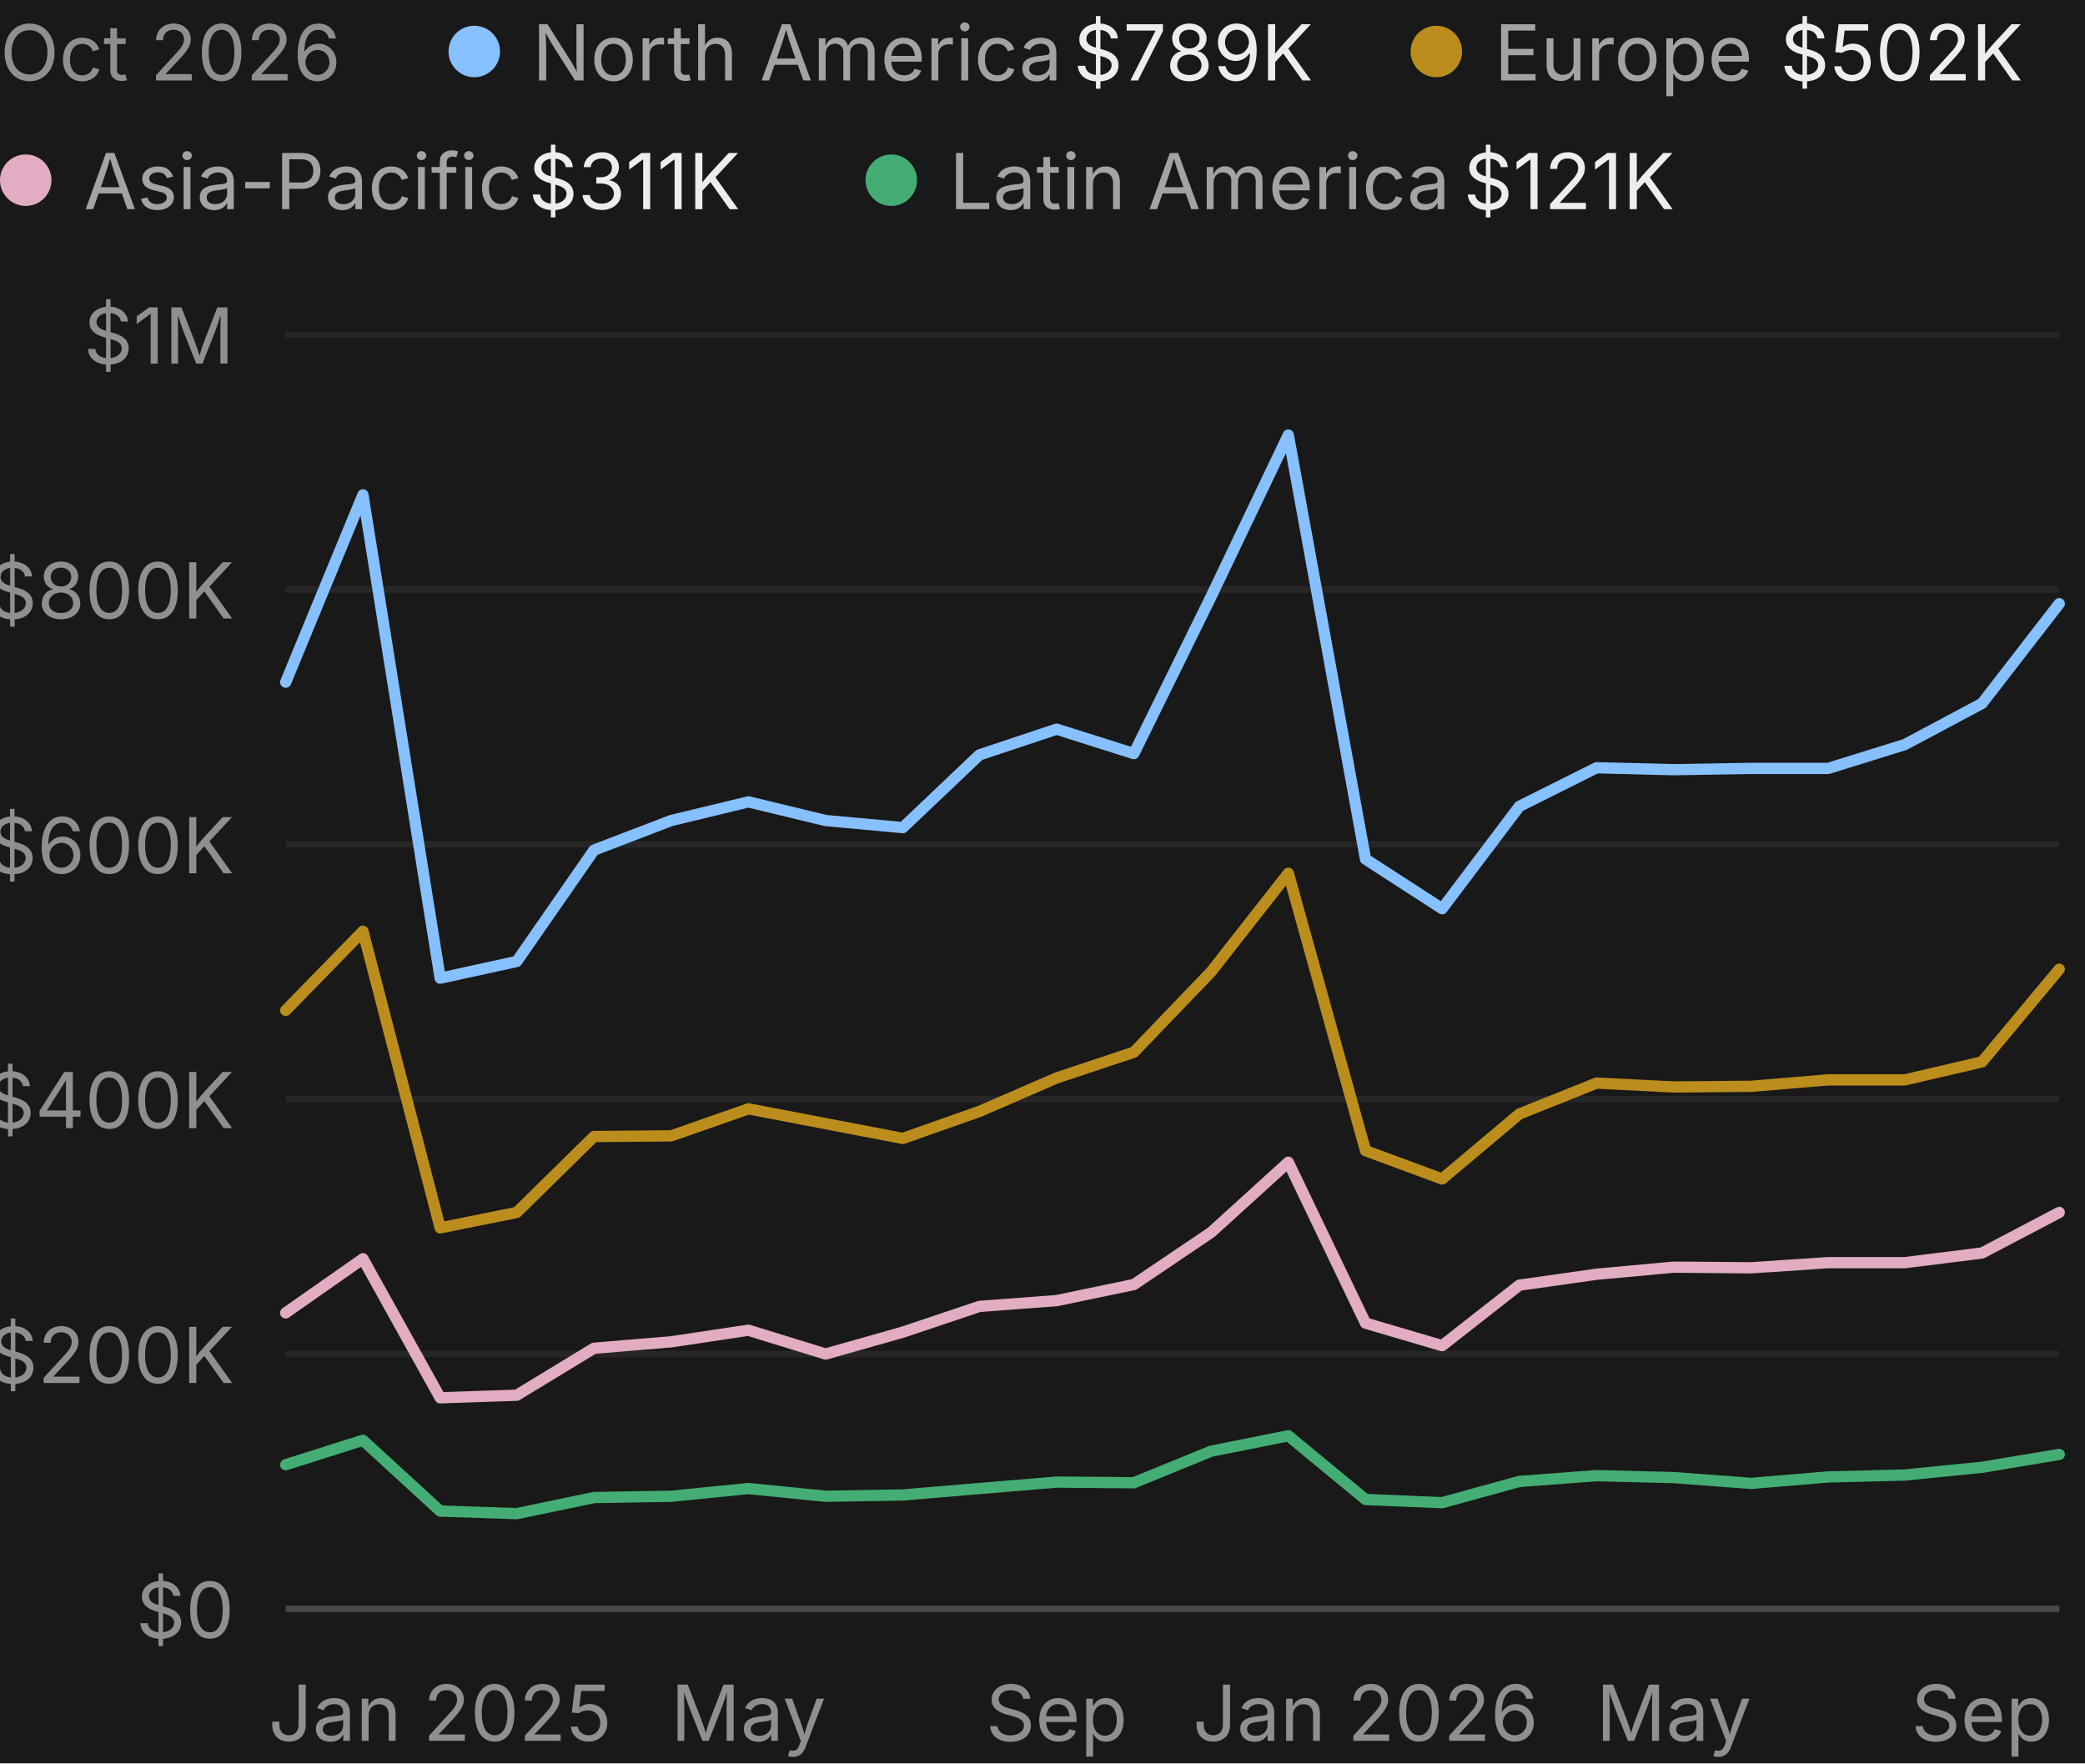
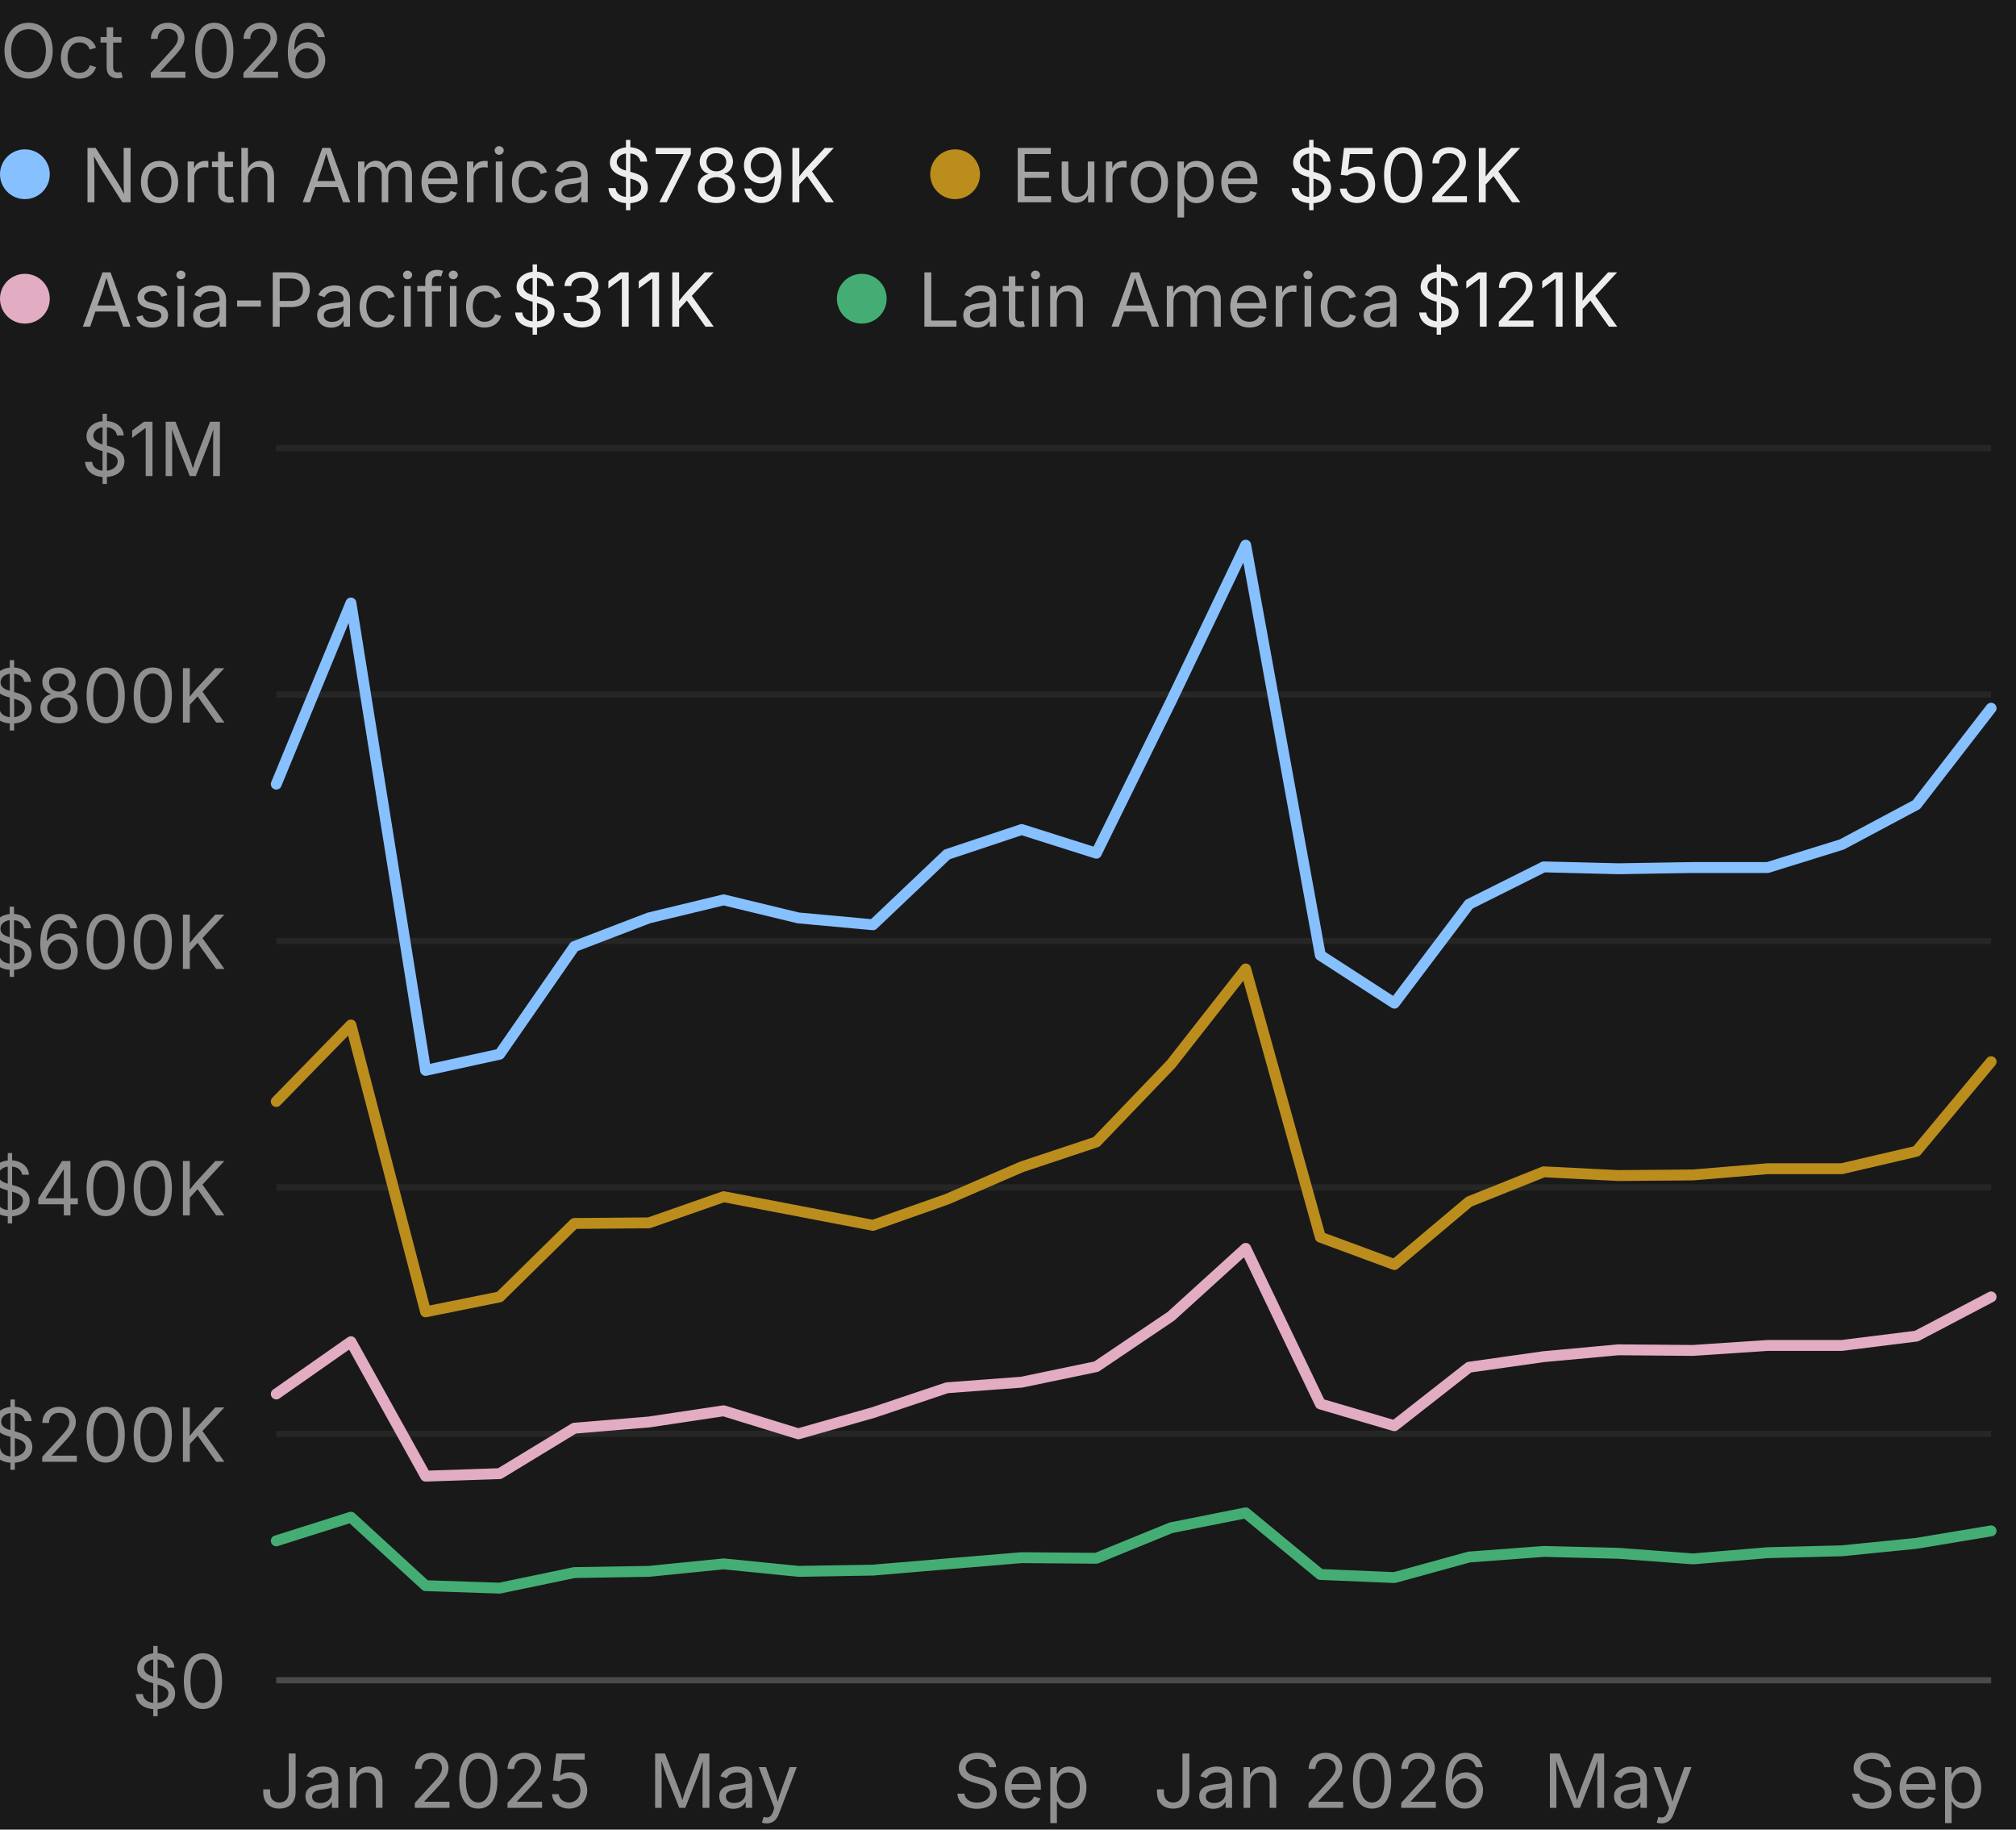
- <svg xmlns="http://www.w3.org/2000/svg" font-family="IBM Plex Sans, system-ui, -apple-system, &quot;Segoe UI&quot;, sans-serif" width="324" height="274" viewBox="0 0 324 274" role="img" aria-label="Asia-Pacific is the fastest-growing region" data-hm-kind="line" data-hm-x="44.4,320,24" data-hm-y="0,1000000,250,52" data-hm-plot="44.4,52,320,250" data-hm-readout="1">
-   <rect width="324" height="274" fill="#191919" />
+ <svg xmlns="http://www.w3.org/2000/svg" font-family="IBM Plex Sans, system-ui, -apple-system, &quot;Segoe UI&quot;, sans-serif" width="324" height="294" viewBox="0 0 324 294" role="img" aria-label="Asia-Pacific is the fastest-growing region" data-hm-kind="line" data-hm-x="44.4,320,24" data-hm-y="0,1000000,270,72" data-hm-plot="44.4,72,320,270" data-hm-readout="1">
+   <rect width="324" height="294" fill="#191919" />
  <g class="hm-readout">
    <text x="0" y="12.5" font-size="12" class="hm-rh" fill="#8f8f8f">Oct 2026</text>
-     <circle cx="73.7" cy="8" r="4" fill="#87c0ff" />
-     <text x="82.7" y="12.5" font-size="12" fill="#a3a3a3">North America</text>
-     <text x="166.8" y="12.5" font-size="12" class="hm-rv hm-rv-0" fill="#ededed">$789K</text>
-     <circle cx="223.2" cy="8" r="4" fill="#bb8d1c" />
-     <text x="232.2" y="12.5" font-size="12" fill="#a3a3a3">Europe</text>
-     <text x="276.6" y="12.5" font-size="12" class="hm-rv hm-rv-1" fill="#ededed">$502K</text>
-     <circle cx="4" cy="28" r="4" fill="#e2acc2" />
-     <text x="13" y="32.5" font-size="12" fill="#a3a3a3">Asia-Pacific</text>
-     <text x="82.1" y="32.5" font-size="12" class="hm-rv hm-rv-2" fill="#ededed">$311K</text>
-     <circle cx="138.5" cy="28" r="4" fill="#44ad73" />
-     <text x="147.5" y="32.5" font-size="12" fill="#a3a3a3">Latin America</text>
-     <text x="227.4" y="32.5" font-size="12" class="hm-rv hm-rv-3" fill="#ededed">$121K</text>
+     <circle cx="4" cy="28" r="4" fill="#87c0ff" />
+     <text x="13" y="32.5" font-size="12" fill="#a3a3a3">North America</text>
+     <text x="97.1" y="32.5" font-size="12" class="hm-rv hm-rv-0" fill="#ededed">$789K</text>
+     <circle cx="153.5" cy="28" r="4" fill="#bb8d1c" />
+     <text x="162.5" y="32.5" font-size="12" fill="#a3a3a3">Europe</text>
+     <text x="206.9" y="32.5" font-size="12" class="hm-rv hm-rv-1" fill="#ededed">$502K</text>
+     <circle cx="4" cy="48" r="4" fill="#e2acc2" />
+     <text x="13" y="52.5" font-size="12" fill="#a3a3a3">Asia-Pacific</text>
+     <text x="82.1" y="52.5" font-size="12" class="hm-rv hm-rv-2" fill="#ededed">$311K</text>
+     <circle cx="138.5" cy="48" r="4" fill="#44ad73" />
+     <text x="147.5" y="52.5" font-size="12" fill="#a3a3a3">Latin America</text>
+     <text x="227.4" y="52.5" font-size="12" class="hm-rv hm-rv-3" fill="#ededed">$121K</text>
  </g>
-   <line x1="44.4" y1="250" x2="320" y2="250" stroke="#4a4a4a" />
-   <text x="36.4" y="254.5" font-size="12" text-anchor="end" fill="#8f8f8f">$0</text>
-   <line x1="44.4" y1="210.4" x2="320" y2="210.4" stroke="#262626" />
-   <text x="36.4" y="214.9" font-size="12" text-anchor="end" fill="#8f8f8f">$200K</text>
-   <line x1="44.4" y1="170.8" x2="320" y2="170.8" stroke="#262626" />
-   <text x="36.4" y="175.3" font-size="12" text-anchor="end" fill="#8f8f8f">$400K</text>
-   <line x1="44.4" y1="131.2" x2="320" y2="131.2" stroke="#262626" />
-   <text x="36.4" y="135.7" font-size="12" text-anchor="end" fill="#8f8f8f">$600K</text>
-   <line x1="44.4" y1="91.6" x2="320" y2="91.6" stroke="#262626" />
-   <text x="36.4" y="96.1" font-size="12" text-anchor="end" fill="#8f8f8f">$800K</text>
-   <line x1="44.4" y1="52" x2="320" y2="52" stroke="#262626" />
-   <text x="36.4" y="56.5" font-size="12" text-anchor="end" fill="#8f8f8f">$1M</text>
-   <path d="M44.4,227.6L56.4,223.8L68.4,234.8L80.3,235.2L92.3,232.7L104.3,232.5L116.3,231.3L128.3,232.5L140.3,232.3L152.2,231.3L164.2,230.3L176.2,230.4L188.2,225.5L200.2,223.1L212.2,233L224.1,233.5L236.1,230.2L248.1,229.3L260.1,229.6L272.1,230.5L284.1,229.5L296,229.2L308,228L320,226" fill="none" stroke="#44ad73" stroke-width="1.75" stroke-linejoin="round" stroke-linecap="round" />
-   <path d="M44.4,204L56.4,195.6L68.4,217.2L80.3,216.8L92.3,209.5L104.3,208.5L116.3,206.7L128.3,210.4L140.3,207L152.2,203L164.2,202.1L176.2,199.6L188.2,191.5L200.2,180.6L212.2,205.6L224.1,209.1L236.1,199.7L248.1,198L260.1,196.9L272.1,197L284.1,196.2L296,196.2L308,194.7L320,188.4" fill="none" stroke="#e2acc2" stroke-width="1.75" stroke-linejoin="round" stroke-linecap="round" />
-   <path d="M44.4,157L56.4,144.7L68.4,190.8L80.3,188.4L92.3,176.6L104.3,176.5L116.3,172.3L128.3,174.6L140.3,176.9L152.2,172.7L164.2,167.5L176.2,163.5L188.2,151L200.2,135.7L212.2,178.8L224.1,183.2L236.1,173.1L248.1,168.3L260.1,168.9L272.1,168.8L284.1,167.8L296,167.8L308,165L320,150.6" fill="none" stroke="#bb8d1c" stroke-width="1.75" stroke-linejoin="round" stroke-linecap="round" />
-   <path d="M44.4,106L56.4,76.9L68.4,152L80.3,149.4L92.3,132.1L104.3,127.5L116.3,124.6L128.3,127.5L140.3,128.6L152.2,117.3L164.2,113.3L176.2,117.1L188.2,92.7L200.2,67.6L212.2,133.5L224.1,141.2L236.1,125.3L248.1,119.3L260.1,119.6L272.1,119.4L284.1,119.4L296,115.7L308,109.3L320,93.8" fill="none" stroke="#87c0ff" stroke-width="1.75" stroke-linejoin="round" stroke-linecap="round" />
-   <text x="68.4" y="270.5" font-size="12" text-anchor="middle" fill="#8f8f8f">Jan 2025</text>
-   <text x="116.3" y="270.5" font-size="12" text-anchor="middle" fill="#8f8f8f">May</text>
-   <text x="164.2" y="270.5" font-size="12" text-anchor="middle" fill="#8f8f8f">Sep</text>
-   <text x="212.2" y="270.5" font-size="12" text-anchor="middle" fill="#8f8f8f">Jan 2026</text>
-   <text x="260.1" y="270.5" font-size="12" text-anchor="middle" fill="#8f8f8f">May</text>
-   <text x="308" y="270.5" font-size="12" text-anchor="middle" fill="#8f8f8f">Sep</text>
+   <line x1="44.4" y1="270" x2="320" y2="270" stroke="#4a4a4a" />
+   <text x="36.4" y="274.5" font-size="12" text-anchor="end" fill="#8f8f8f">$0</text>
+   <line x1="44.4" y1="230.4" x2="320" y2="230.4" stroke="#262626" />
+   <text x="36.4" y="234.9" font-size="12" text-anchor="end" fill="#8f8f8f">$200K</text>
+   <line x1="44.4" y1="190.8" x2="320" y2="190.8" stroke="#262626" />
+   <text x="36.4" y="195.3" font-size="12" text-anchor="end" fill="#8f8f8f">$400K</text>
+   <line x1="44.4" y1="151.2" x2="320" y2="151.2" stroke="#262626" />
+   <text x="36.4" y="155.7" font-size="12" text-anchor="end" fill="#8f8f8f">$600K</text>
+   <line x1="44.4" y1="111.6" x2="320" y2="111.6" stroke="#262626" />
+   <text x="36.4" y="116.1" font-size="12" text-anchor="end" fill="#8f8f8f">$800K</text>
+   <line x1="44.4" y1="72" x2="320" y2="72" stroke="#262626" />
+   <text x="36.4" y="76.5" font-size="12" text-anchor="end" fill="#8f8f8f">$1M</text>
+   <path d="M44.4,247.6L56.4,243.8L68.4,254.8L80.3,255.2L92.3,252.7L104.3,252.5L116.3,251.3L128.3,252.5L140.3,252.3L152.2,251.3L164.2,250.3L176.2,250.4L188.2,245.5L200.2,243.1L212.2,253L224.1,253.5L236.1,250.2L248.1,249.3L260.1,249.6L272.1,250.5L284.1,249.5L296,249.2L308,248L320,246" fill="none" stroke="#44ad73" stroke-width="1.75" stroke-linejoin="round" stroke-linecap="round" />
+   <path d="M44.4,224L56.4,215.6L68.4,237.2L80.3,236.8L92.3,229.5L104.3,228.5L116.3,226.7L128.3,230.4L140.3,227L152.2,223L164.2,222.1L176.2,219.6L188.2,211.5L200.2,200.6L212.2,225.6L224.1,229.1L236.1,219.7L248.1,218L260.1,216.9L272.1,217L284.1,216.2L296,216.2L308,214.7L320,208.4" fill="none" stroke="#e2acc2" stroke-width="1.75" stroke-linejoin="round" stroke-linecap="round" />
+   <path d="M44.4,177L56.4,164.7L68.4,210.8L80.3,208.4L92.3,196.6L104.3,196.5L116.3,192.3L128.3,194.6L140.3,196.9L152.2,192.7L164.2,187.5L176.2,183.5L188.2,171L200.2,155.7L212.2,198.8L224.1,203.2L236.1,193.1L248.1,188.3L260.1,188.9L272.1,188.8L284.1,187.8L296,187.8L308,185L320,170.6" fill="none" stroke="#bb8d1c" stroke-width="1.75" stroke-linejoin="round" stroke-linecap="round" />
+   <path d="M44.4,126L56.4,96.9L68.4,172L80.3,169.4L92.3,152.1L104.3,147.5L116.3,144.6L128.3,147.5L140.3,148.6L152.2,137.3L164.2,133.3L176.2,137.1L188.2,112.7L200.2,87.6L212.2,153.5L224.1,161.2L236.1,145.3L248.1,139.3L260.1,139.6L272.1,139.4L284.1,139.4L296,135.7L308,129.3L320,113.8" fill="none" stroke="#87c0ff" stroke-width="1.75" stroke-linejoin="round" stroke-linecap="round" />
+   <text x="68.4" y="290.5" font-size="12" text-anchor="middle" fill="#8f8f8f">Jan 2025</text>
+   <text x="116.3" y="290.5" font-size="12" text-anchor="middle" fill="#8f8f8f">May</text>
+   <text x="164.2" y="290.5" font-size="12" text-anchor="middle" fill="#8f8f8f">Sep</text>
+   <text x="212.2" y="290.5" font-size="12" text-anchor="middle" fill="#8f8f8f">Jan 2026</text>
+   <text x="260.1" y="290.5" font-size="12" text-anchor="middle" fill="#8f8f8f">May</text>
+   <text x="308" y="290.5" font-size="12" text-anchor="middle" fill="#8f8f8f">Sep</text>
</svg>
